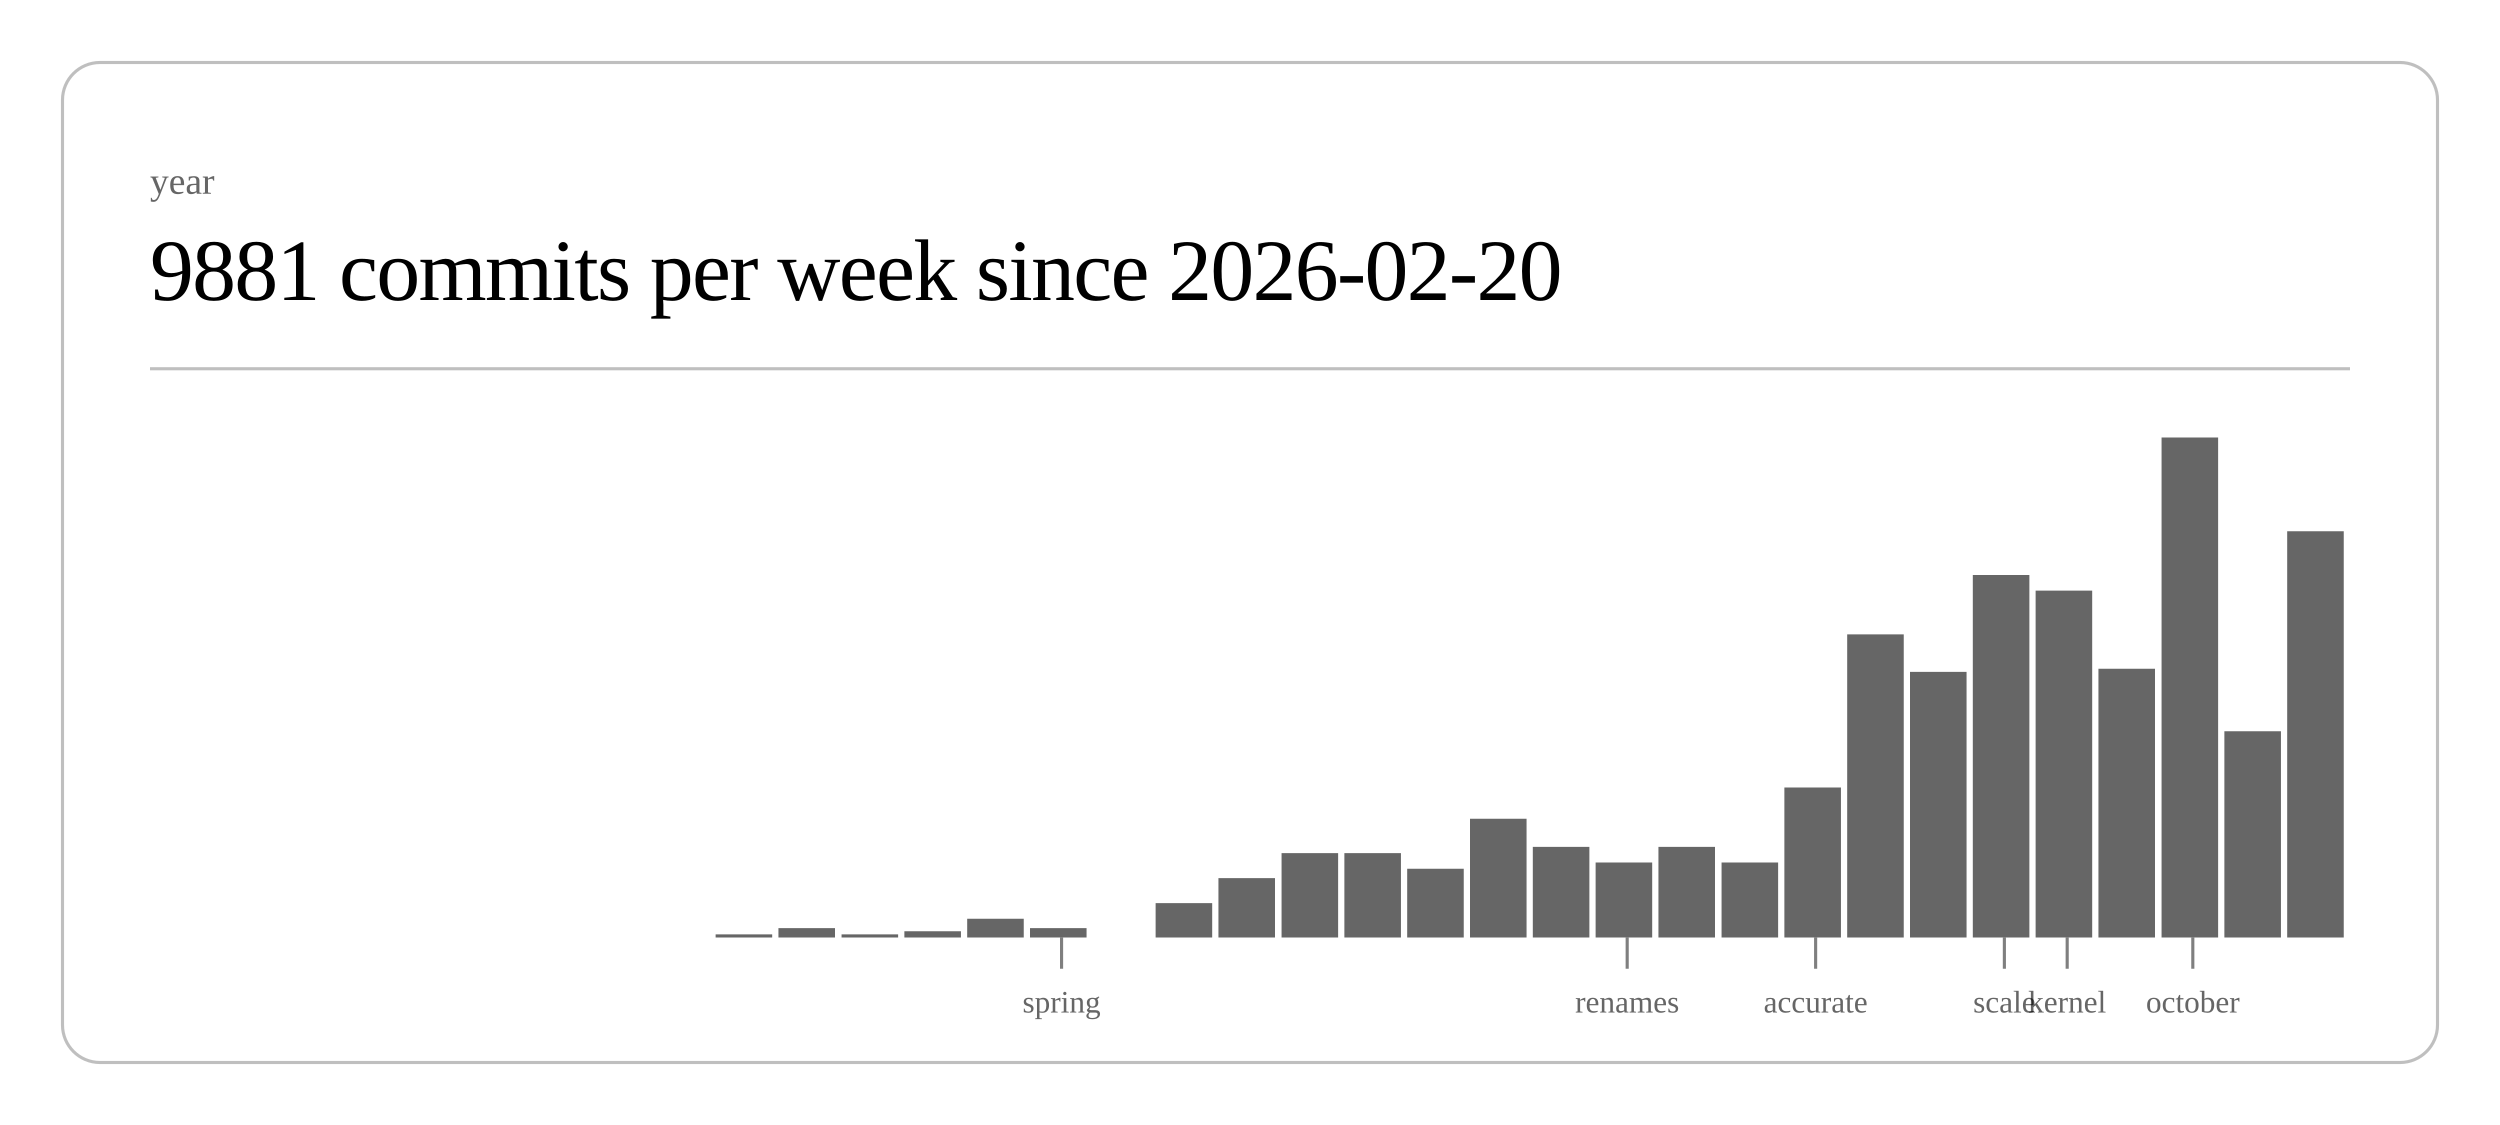
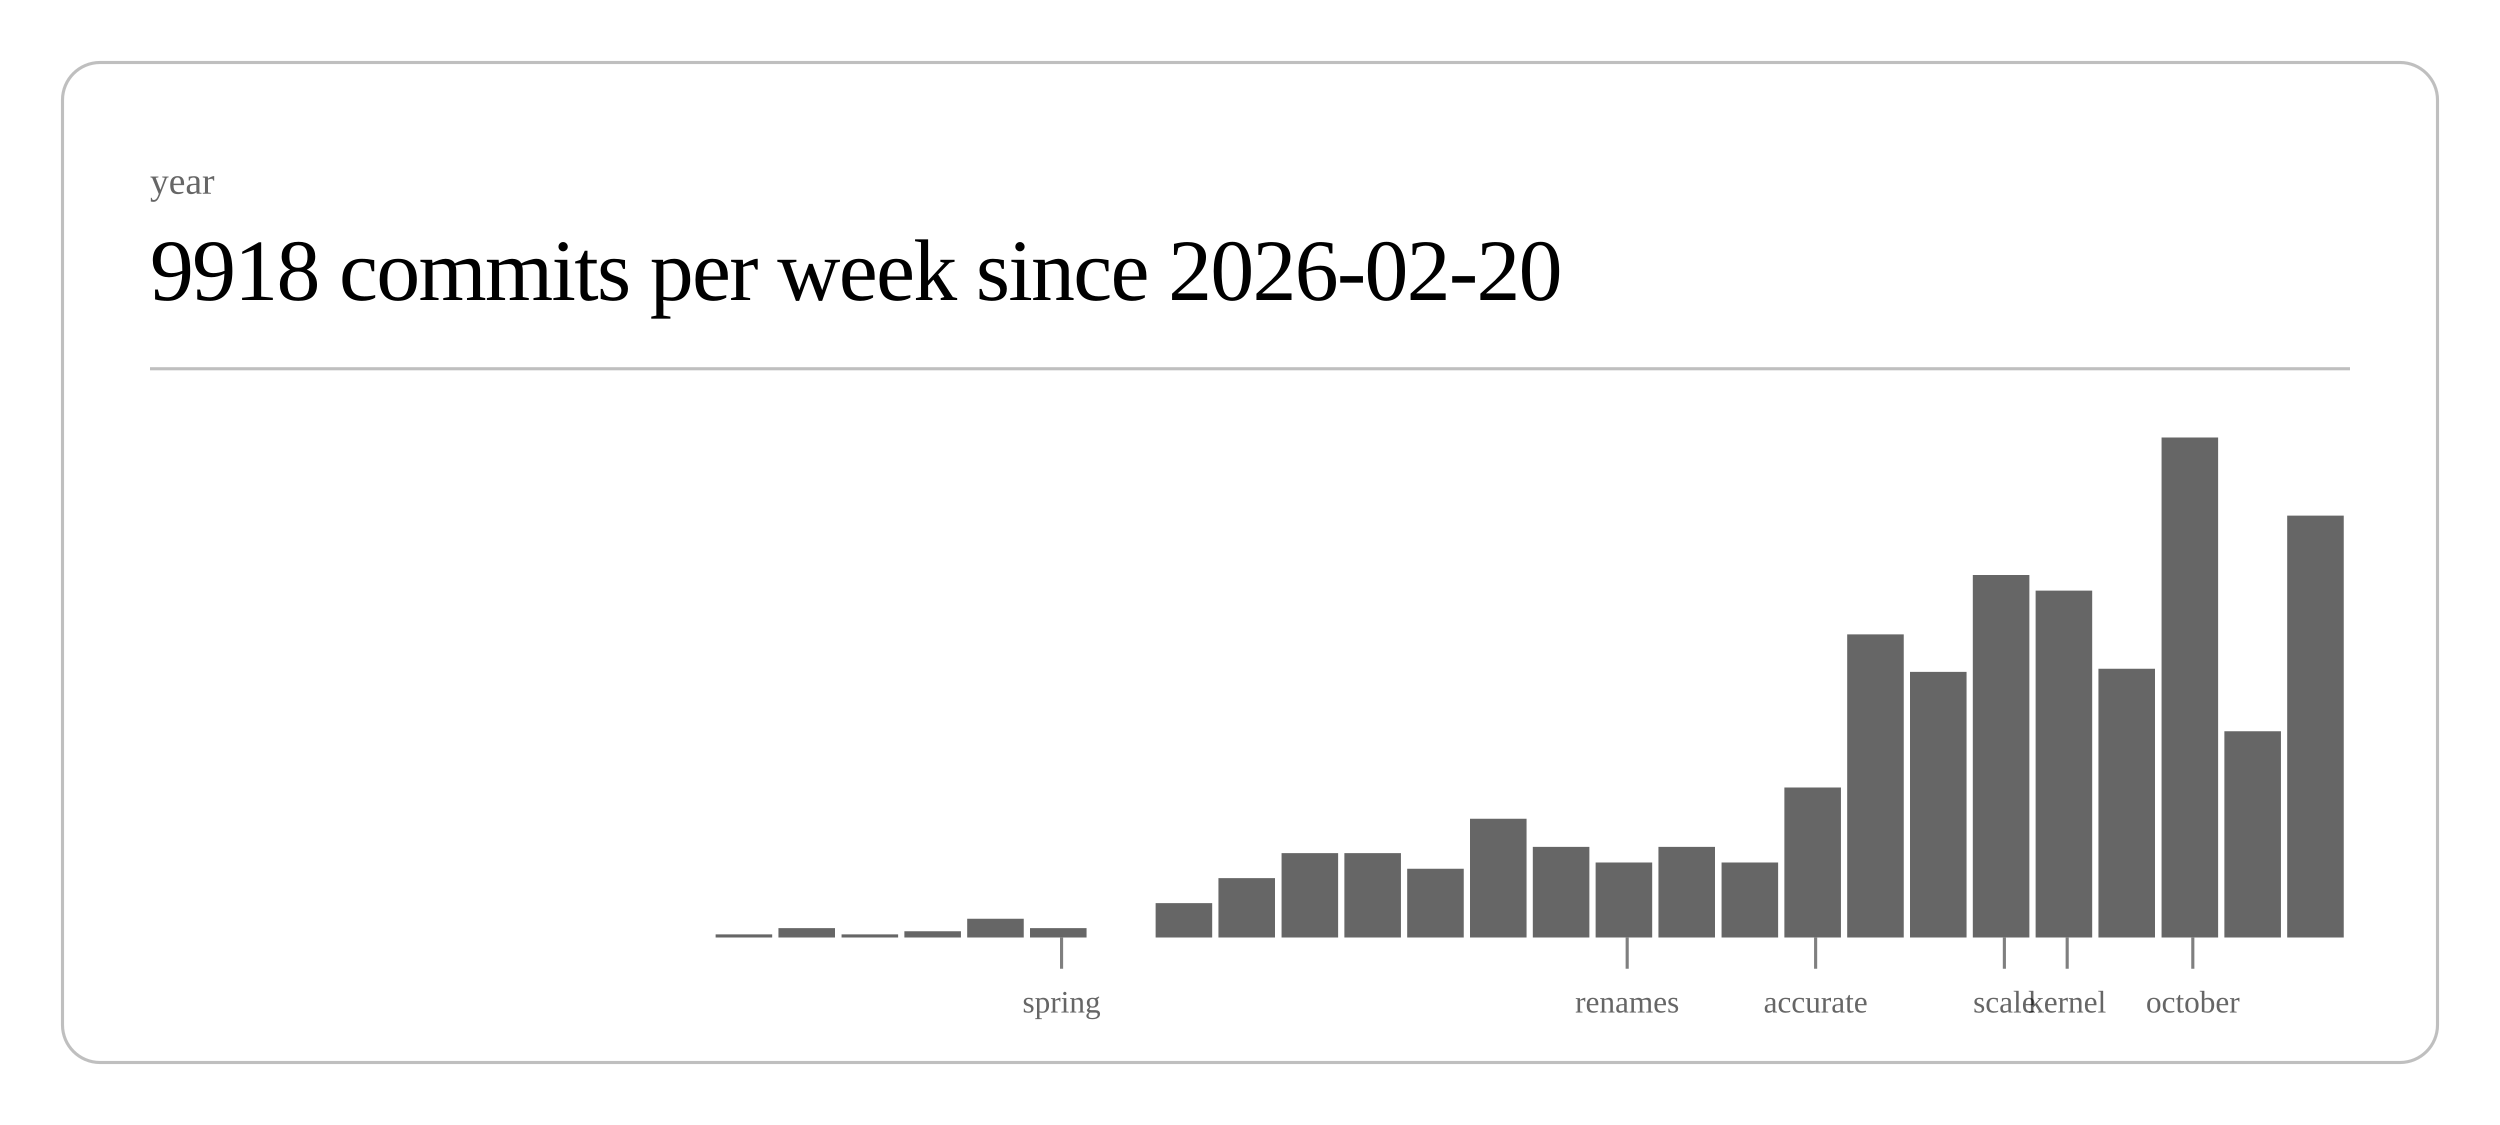
<svg xmlns="http://www.w3.org/2000/svg" class="post-header-svg" viewBox="0 0 800 360" width="800" height="360">
  <rect x="20" y="20" width="760" height="320" rx="12" ry="12" fill="none" stroke="currentColor" stroke-width="1" opacity="0.25" />
  <text fill="currentColor" x="48" y="62" font-size="12" opacity="0.6">year</text>
-   <text fill="currentColor" x="48" y="96" font-size="28" font-weight="300" letter-spacing="-0.5">9881 commits per week since 2026-02-20</text>
+   <text fill="currentColor" x="48" y="96" font-size="28" font-weight="300" letter-spacing="-0.5">9918 commits per week since 2026-02-20</text>
  <line stroke="currentColor" x1="48" y1="118" x2="752" y2="118" stroke-width="1" opacity="0.25" />
  <rect x="229.0" y="299" width="18.1" height="1" fill="currentColor" opacity="0.6" />
  <rect x="249.1" y="297" width="18.1" height="3" fill="currentColor" opacity="0.6" />
  <rect x="269.3" y="299" width="18.1" height="1" fill="currentColor" opacity="0.6" />
  <rect x="289.4" y="298" width="18.1" height="2" fill="currentColor" opacity="0.6" />
  <rect x="309.5" y="294" width="18.1" height="6" fill="currentColor" opacity="0.6" />
  <rect x="329.6" y="297" width="18.1" height="3" fill="currentColor" opacity="0.6" />
  <rect x="369.8" y="289" width="18.1" height="11" fill="currentColor" opacity="0.6" />
  <rect x="389.9" y="281" width="18.1" height="19" fill="currentColor" opacity="0.6" />
  <rect x="410.1" y="273" width="18.1" height="27" fill="currentColor" opacity="0.6" />
  <rect x="430.2" y="273" width="18.1" height="27" fill="currentColor" opacity="0.6" />
  <rect x="450.3" y="278" width="18.1" height="22" fill="currentColor" opacity="0.6" />
  <rect x="470.4" y="262" width="18.1" height="38" fill="currentColor" opacity="0.6" />
  <rect x="490.5" y="271" width="18.1" height="29" fill="currentColor" opacity="0.6" />
  <rect x="510.6" y="276" width="18.1" height="24" fill="currentColor" opacity="0.6" />
  <rect x="530.7" y="271" width="18.1" height="29" fill="currentColor" opacity="0.6" />
  <rect x="550.9" y="276" width="18.1" height="24" fill="currentColor" opacity="0.6" />
  <rect x="571.0" y="252" width="18.1" height="48" fill="currentColor" opacity="0.6" />
  <rect x="591.1" y="203" width="18.1" height="97" fill="currentColor" opacity="0.6" />
  <rect x="611.2" y="215" width="18.1" height="85" fill="currentColor" opacity="0.6" />
  <rect x="631.3" y="184" width="18.1" height="116" fill="currentColor" opacity="0.6" />
  <rect x="651.4" y="189" width="18.1" height="111" fill="currentColor" opacity="0.6" />
  <rect x="671.5" y="214" width="18.1" height="86" fill="currentColor" opacity="0.6" />
  <rect x="691.7" y="140" width="18.1" height="160" fill="currentColor" opacity="0.6" />
  <rect x="711.8" y="234" width="18.1" height="66" fill="currentColor" opacity="0.6" />
-   <rect x="731.9" y="170" width="18.1" height="130" fill="currentColor" opacity="0.6" />
+   <rect x="731.9" y="165" width="18.1" height="135" fill="currentColor" opacity="0.6" />
  <line stroke="currentColor" x1="339.7" y1="300" x2="339.7" y2="310" stroke-width="1" opacity="0.5" />
  <text fill="currentColor" x="339.7" y="324" font-size="10" opacity="0.6" text-anchor="middle">spring</text>
  <line stroke="currentColor" x1="520.7" y1="300" x2="520.7" y2="310" stroke-width="1" opacity="0.5" />
  <text fill="currentColor" x="520.7" y="324" font-size="10" opacity="0.6" text-anchor="middle">renames</text>
  <line stroke="currentColor" x1="581.0" y1="300" x2="581.0" y2="310" stroke-width="1" opacity="0.5" />
  <text fill="currentColor" x="581.0" y="324" font-size="10" opacity="0.6" text-anchor="middle">accurate</text>
  <line stroke="currentColor" x1="641.4" y1="300" x2="641.4" y2="310" stroke-width="1" opacity="0.5" />
  <text fill="currentColor" x="641.4" y="324" font-size="10" opacity="0.6" text-anchor="middle">scale</text>
  <line stroke="currentColor" x1="661.5" y1="300" x2="661.5" y2="310" stroke-width="1" opacity="0.5" />
  <text fill="currentColor" x="661.5" y="324" font-size="10" opacity="0.6" text-anchor="middle">kernel</text>
  <line stroke="currentColor" x1="701.7" y1="300" x2="701.7" y2="310" stroke-width="1" opacity="0.5" />
  <text fill="currentColor" x="701.7" y="324" font-size="10" opacity="0.6" text-anchor="middle">october</text>
</svg>
